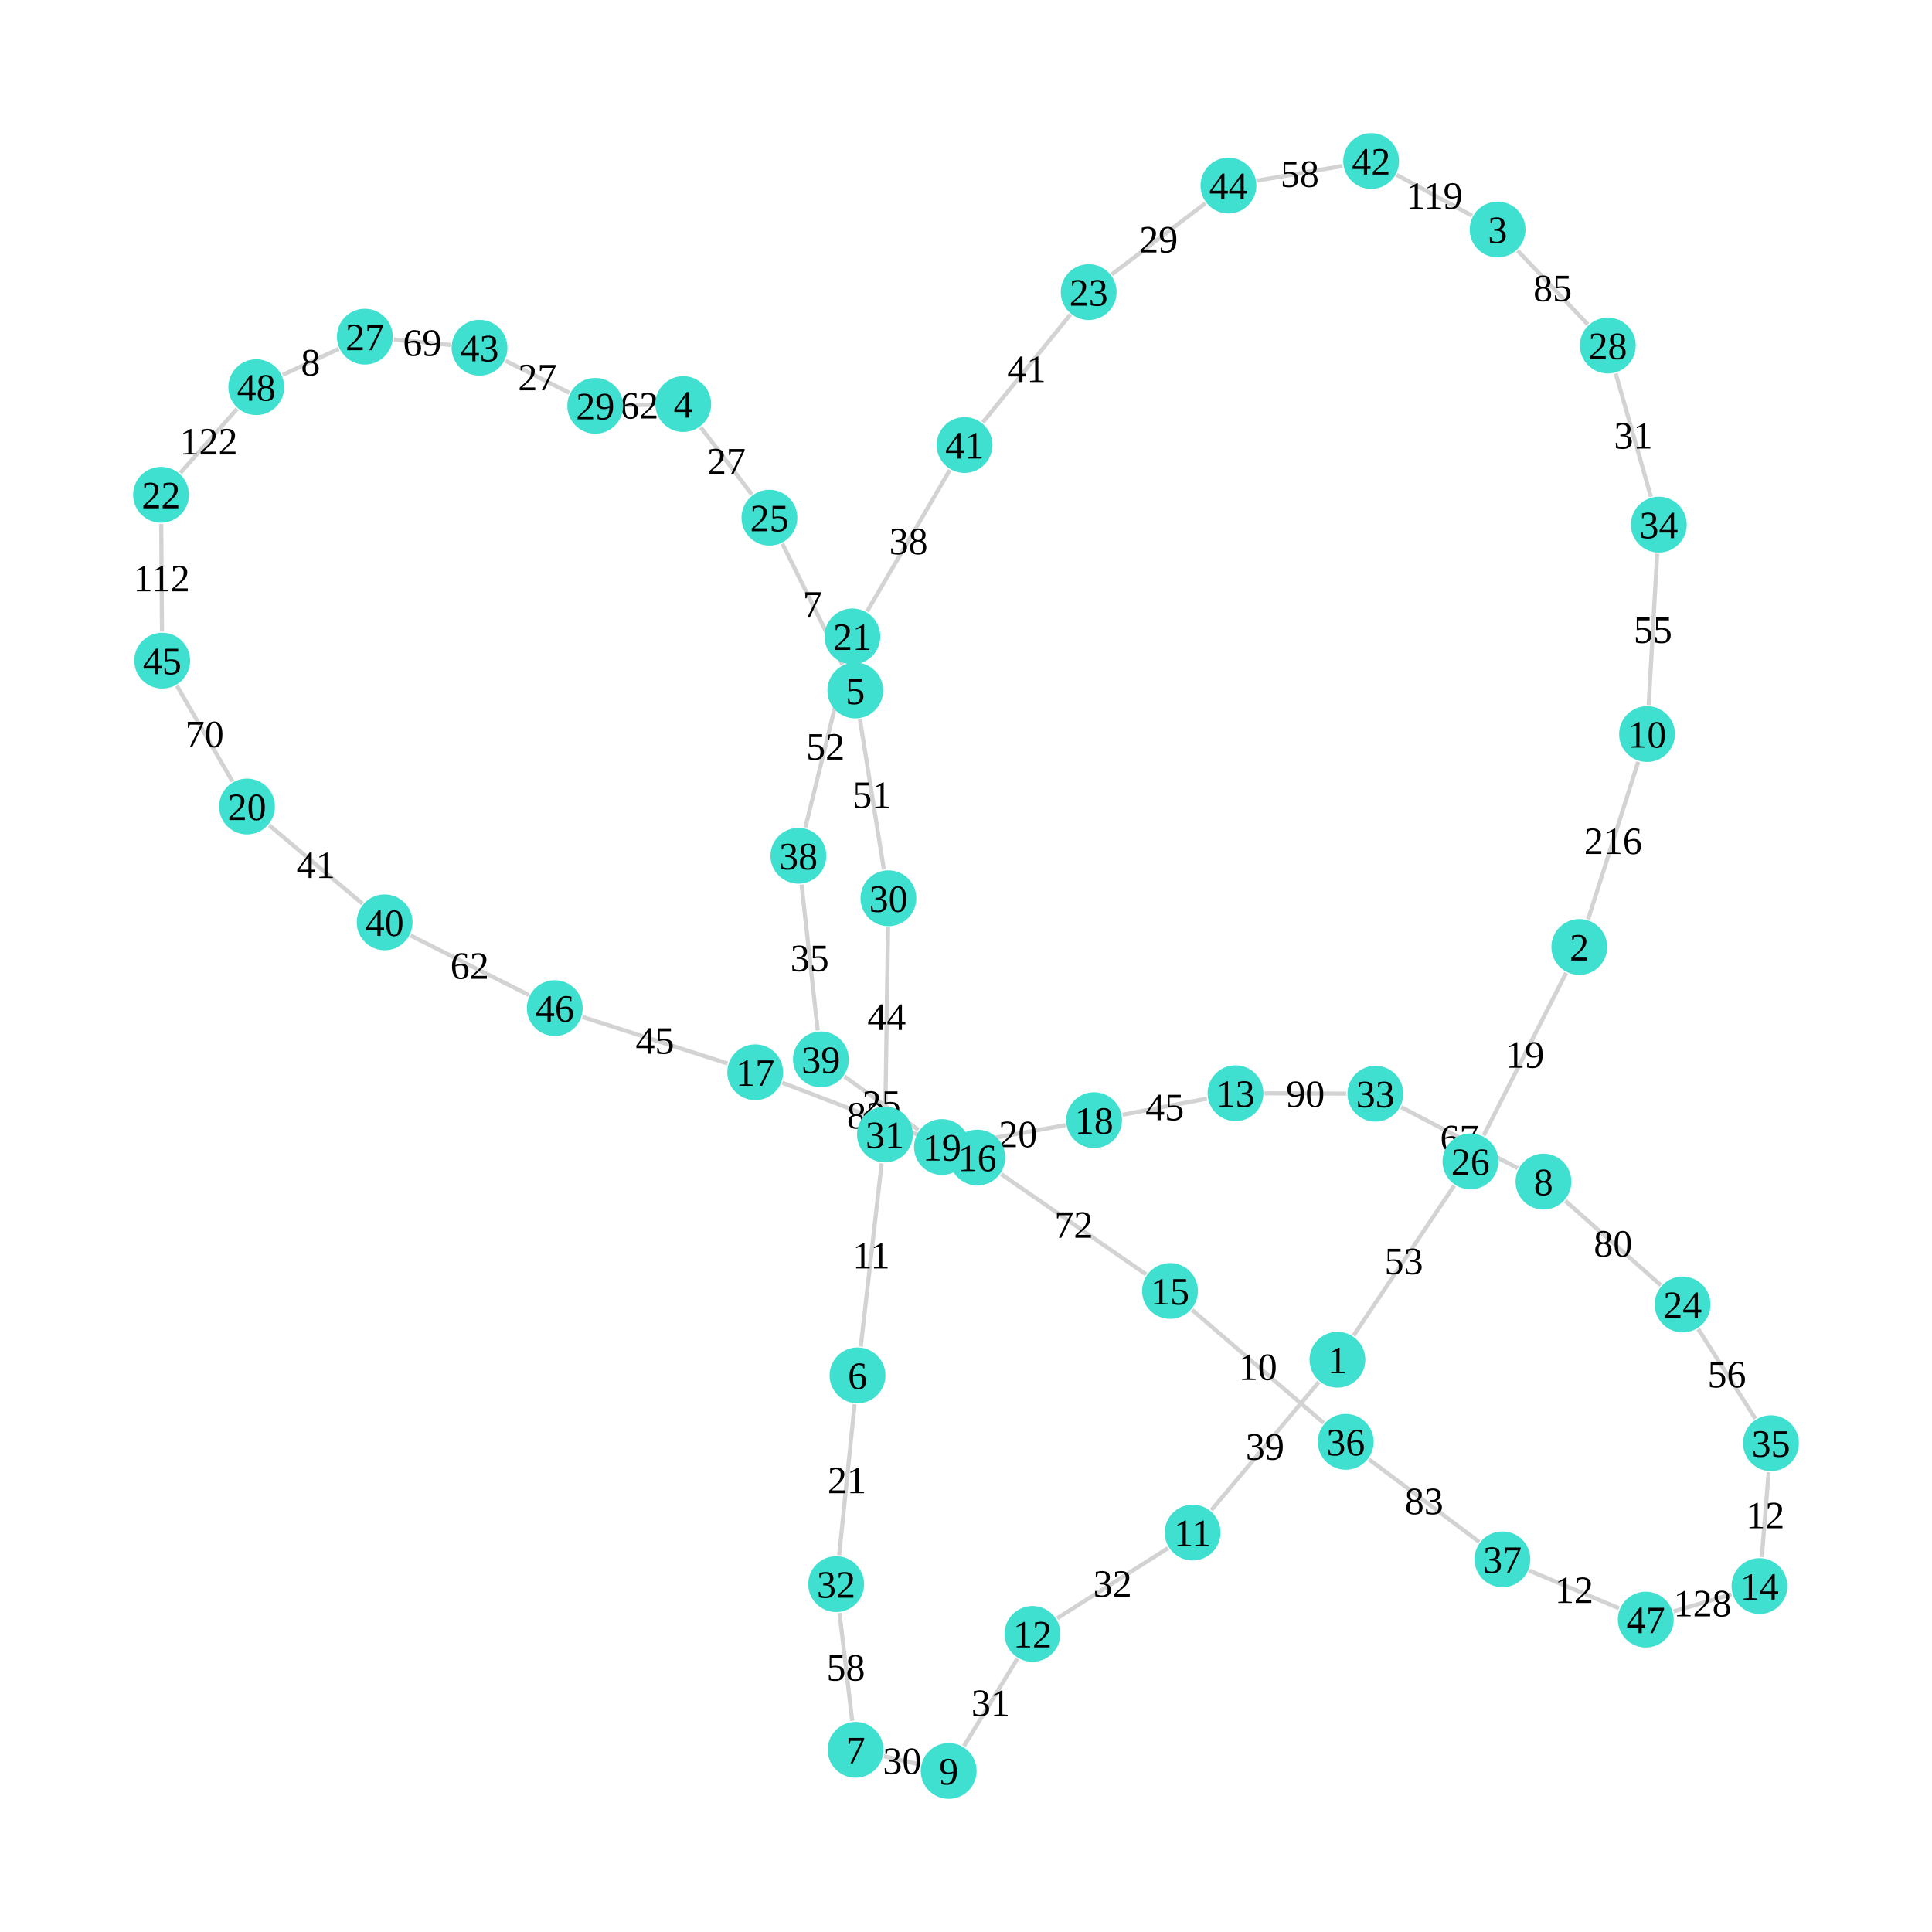
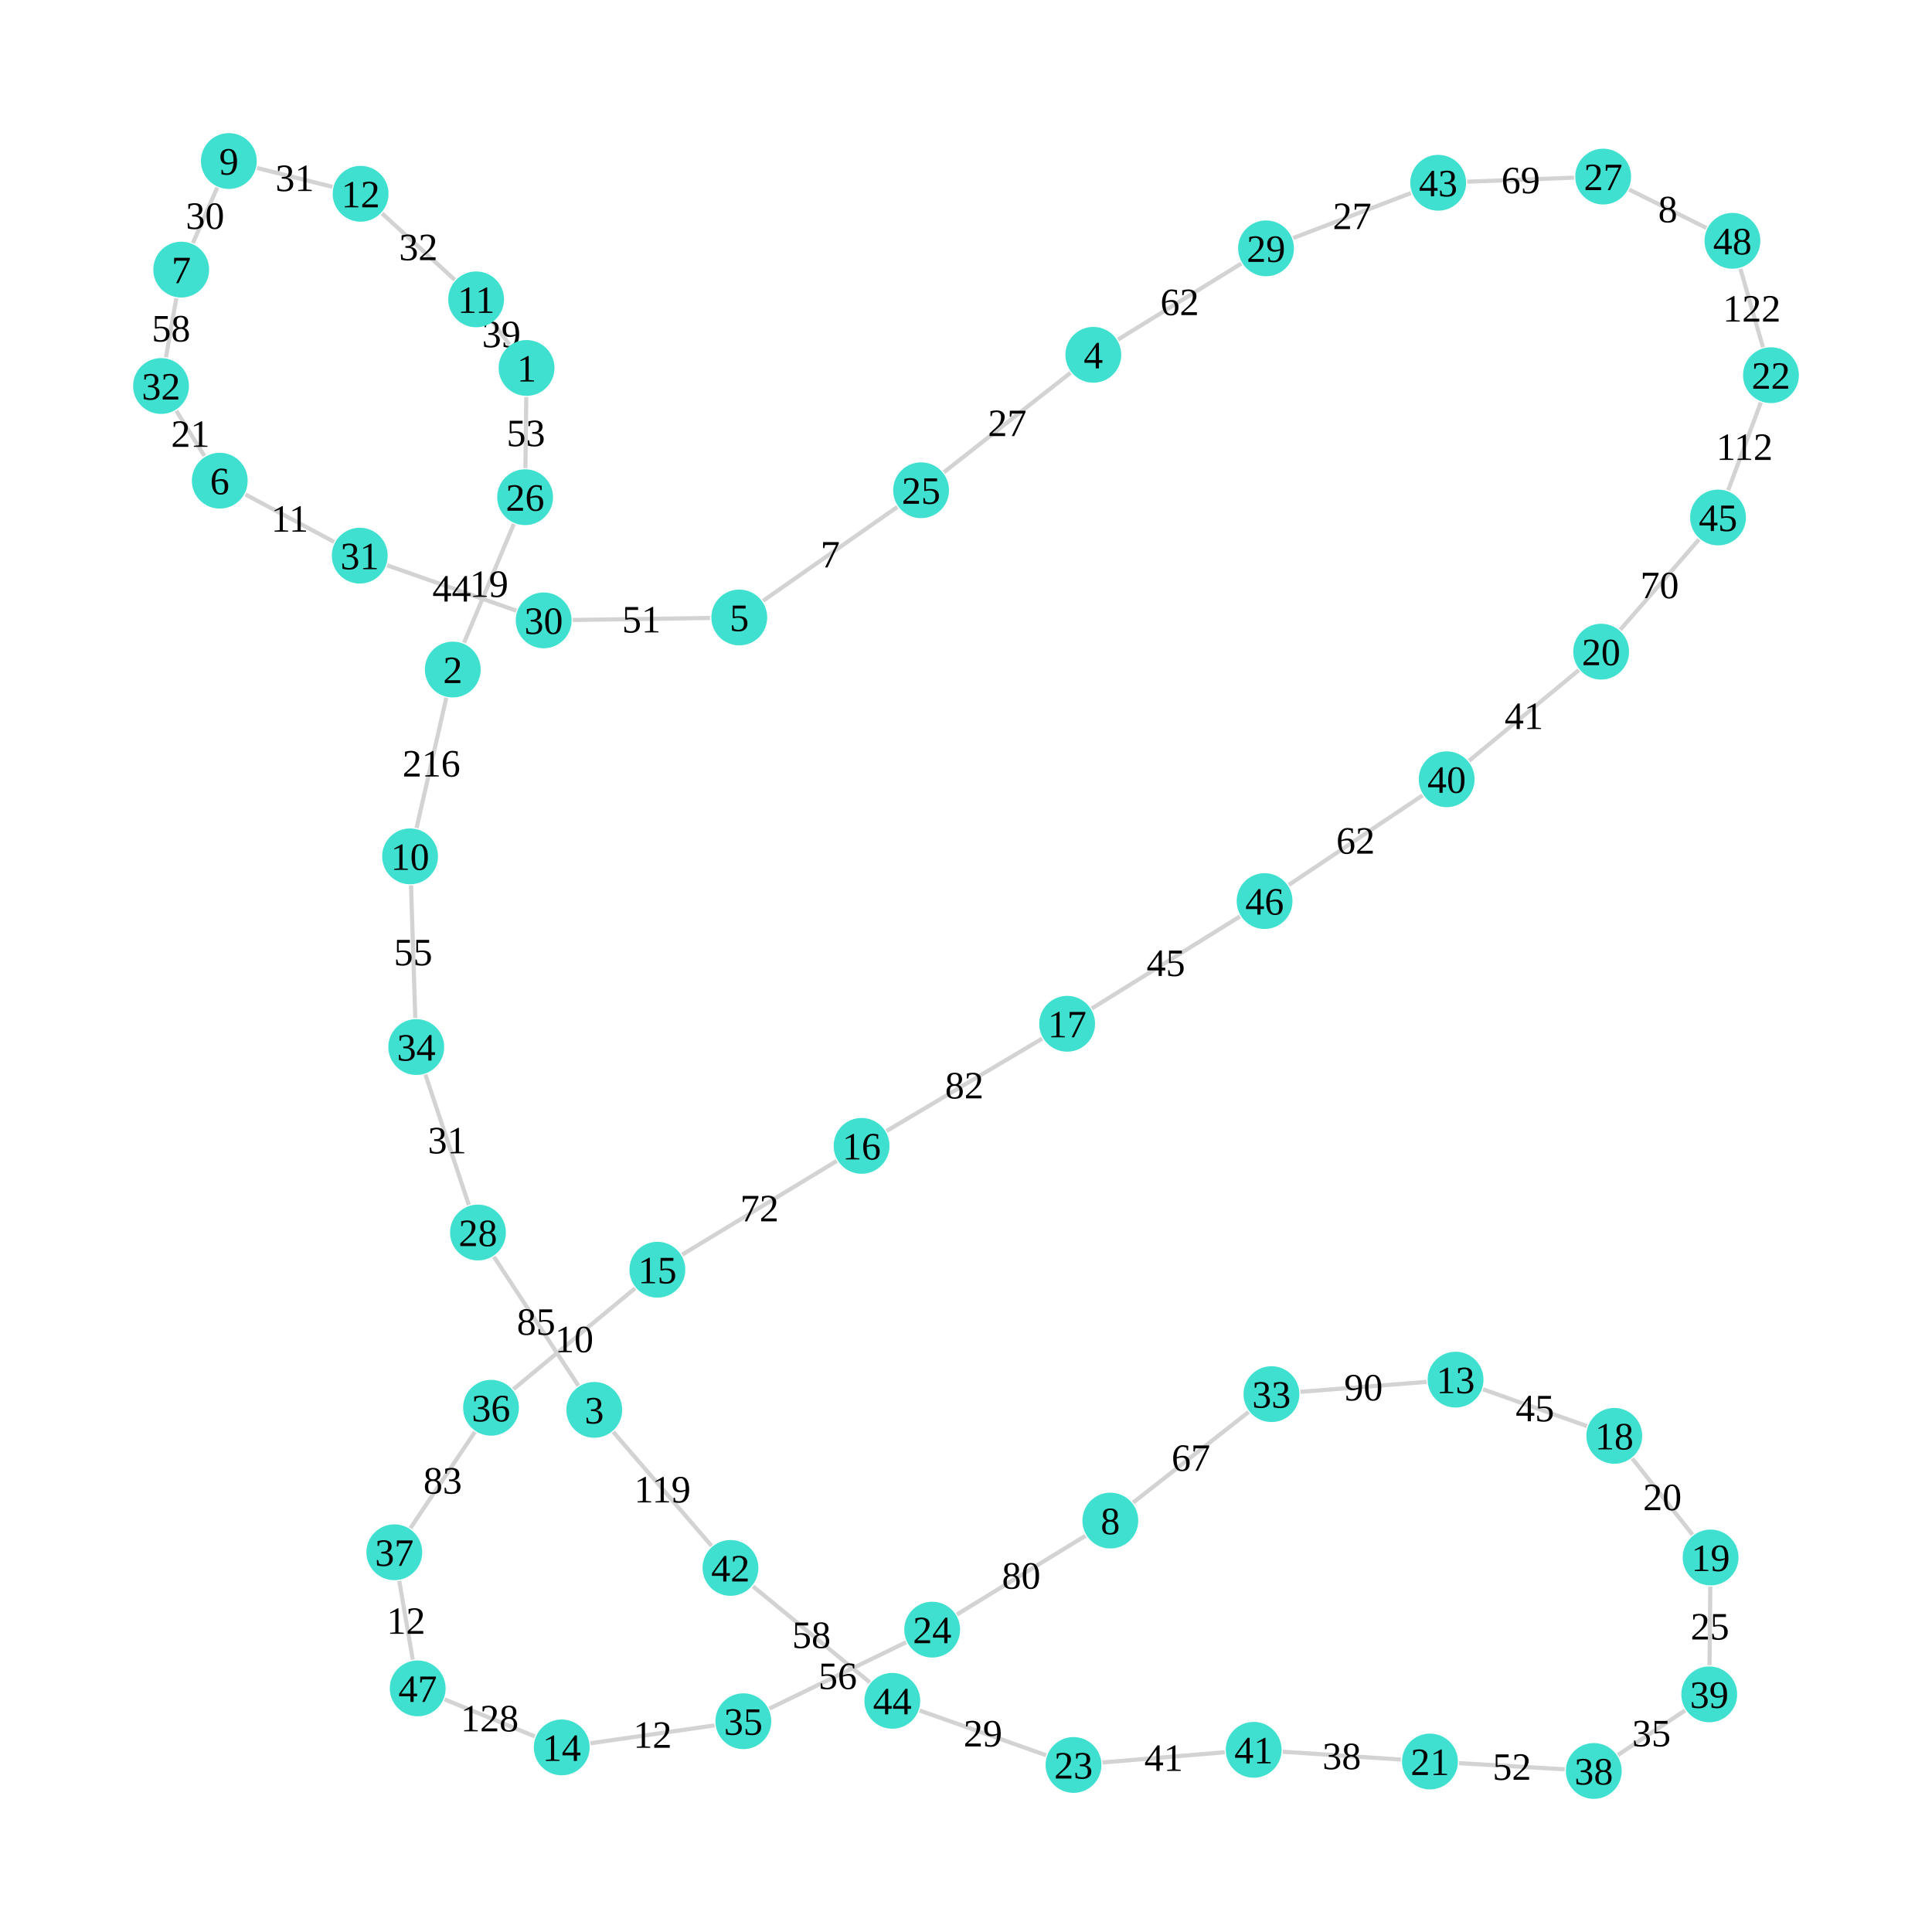
<svg xmlns="http://www.w3.org/2000/svg" xmlns:xlink="http://www.w3.org/1999/xlink" version="1.2" width="200mm" height="200mm" viewBox="0 0 200 200" stroke="none" fill="#000000" stroke-width="0.3" font-size="3.88">
-   <g stroke-width="0.43" fill="#000000" fill-opacity="0.000" stroke="#D3D3D3" id="img-463afce2-1">
-     <path fill="none" d="M136.52,143.07 L 125.39 156.34" />
-     <path fill="none" d="M140.12,138.26 L 150.54 122.73" />
-     <path fill="none" d="M164.4,95.17 L 169.58 78.86" />
-     <path fill="none" d="M162.12,100.71 L 153.58 117.55" />
-     <path fill="none" d="M157.1,25.94 L 164.37 33.59" />
-     <path fill="none" d="M152.39,22.33 L 144.58 18.1" />
-     <path fill="none" d="M72.54,44.23 L 77.83 51.19" />
-     <path fill="none" d="M67.72,41.89 L 64.62 41.95" />
-     <path fill="none" d="M87.2,68.79 L 80.99 56.28" />
-     <path fill="none" d="M89.02,74.45 L 91.5 90.02" />
-     <path fill="none" d="M89.11,139.39 L 91.27 120.43" />
-     <path fill="none" d="M88.47,145.37 L 86.87 161" />
-     <path fill="none" d="M91.5,181.81 L 95.28 182.67" />
-     <path fill="none" d="M88.22,178.15 L 86.91 166.98" />
-     <path fill="none" d="M162.04,124.31 L 171.93 133.05" />
-     <path fill="none" d="M157.12,120.93 L 145.05 114.61" />
-     <path fill="none" d="M99.78,180.77 L 105.32 171.7" />
-     <path fill="none" d="M170.67,72.99 L 171.55 57.31" />
-     <path fill="none" d="M120.92,160.26 L 109.43 167.53" />
-     <path fill="none" d="M124.94,113.73 L 116.21 115.4" />
-     <path fill="none" d="M130.9,113.18 L 139.37 113.21" />
-     <path fill="none" d="M182.38,161.19 L 183.09 152.4" />
-     <path fill="none" d="M179.25,165.04 L 173.25 166.81" />
-     <path fill="none" d="M118.65,131.93 L 103.64 121.54" />
-     <path fill="none" d="M123.41,135.6 L 137.03 147.31" />
-     <path fill="none" d="M98.36,118.75 L 80.98 112.08" />
-     <path fill="none" d="M75.31,110.09 L 60.29 105.27" />
-     <path fill="none" d="M110.3,116.48 L 100.47 118.22" />
-     <path fill="none" d="M95.08,116.97 L 87.42 111.43" />
-     <path fill="none" d="M27.87,85.43 L 37.52 93.55" />
-     <path fill="none" d="M24.06,80.89 L 18.31 70.99" />
-     <path fill="none" d="M87.52,68.8 L 83.37 85.67" />
-     <path fill="none" d="M89.76,63.29 L 98.33 48.66" />
-     <path fill="none" d="M16.69,54.23 L 16.77 65.38" />
-     <path fill="none" d="M18.66,48.97 L 24.54 42.33" />
-     <path fill="none" d="M110.8,32.57 L 101.74 43.73" />
-     <path fill="none" d="M115.09,28.41 L 124.78 21.04" />
-     <path fill="none" d="M175.8,137.58 L 181.72 146.87" />
-     <path fill="none" d="M40.77,35.14 L 46.65 35.71" />
-     <path fill="none" d="M35.05,36.12 L 29.26 38.81" />
-     <path fill="none" d="M167.26,38.66 L 170.9 51.42" />
-     <path fill="none" d="M58.93,40.66 L 52.33 37.35" />
-     <path fill="none" d="M91.93,95.99 L 91.66 114.44" />
-     <path fill="none" d="M141.72,151.07 L 153.13 159.62" />
-     <path fill="none" d="M158.31,162.59 L 167.6 166.49" />
-     <path fill="none" d="M82.98,91.58 L 84.65 106.68" />
-     <path fill="none" d="M42.5,96.84 L 54.74 103" />
-     <path fill="none" d="M138.98,17.18 L 130.13 18.7" />
-   </g>
-   <g stroke-width="0.43" stroke="#D3D3D3" id="img-463afce2-2">
+   <g stroke-width="0.43" fill="#000000" fill-opacity="0.000" stroke="#D3D3D3" id="img-507fe4db-1">
+     <path fill="none" d="M52.73,35.67 L 51.07 33.41" />
+     <path fill="none" d="M54.48,41.1 L 54.39 48.46" />
+     <path fill="none" d="M46.2,72.24 L 43.12 85.72" />
+     <path fill="none" d="M48.04,66.53 L 53.19 54.24" />
+     <path fill="none" d="M59.87,143.44 L 51.13 130.1" />
+     <path fill="none" d="M63.48,148.23 L 73.66 160.03" />
+     <path fill="none" d="M110.82,38.59 L 97.71 48.89" />
+     <path fill="none" d="M115.74,35.15 L 128.5 27.28" />
+     <path fill="none" d="M78.99,62.2 L 92.89 52.48" />
+     <path fill="none" d="M73.52,63.97 L 59.29 64.18" />
+     <path fill="none" d="M25.4,51.18 L 34.59 56.1" />
+     <path fill="none" d="M21.16,47.2 L 18.25 42.52" />
+     <path fill="none" d="M19.97,25.16 L 22.49 19.42" />
+     <path fill="none" d="M18.25,30.88 L 17.18 37" />
+     <path fill="none" d="M112.37,158.98 L 99.06 167.13" />
+     <path fill="none" d="M117.3,155.55 L 129.25 146.17" />
+     <path fill="none" d="M26.61,17.39 L 34.41 19.34" />
+     <path fill="none" d="M42.55,91.65 L 42.99 105.38" />
+     <path fill="none" d="M47.07,28.96 L 39.55 22.09" />
+     <path fill="none" d="M153.52,143.82 L 164.28 147.63" />
+     <path fill="none" d="M147.69,143.05 L 134.62 144.08" />
+     <path fill="none" d="M61.12,180.46 L 73.97 178.61" />
+     <path fill="none" d="M55.36,179.75 L 46.03 175.92" />
+     <path fill="none" d="M70.62,129.88 L 86.62 120.18" />
+     <path fill="none" d="M65.74,133.36 L 53.15 143.81" />
+     <path fill="none" d="M91.78,117.08 L 107.88 107.52" />
+     <path fill="none" d="M113.02,104.4 L 128.36 94.87" />
+     <path fill="none" d="M168.98,150.99 L 175.21 158.87" />
+     <path fill="none" d="M177.05,164.24 L 176.97 172.39" />
+     <path fill="none" d="M163.44,69.37 L 152.07 78.76" />
+     <path fill="none" d="M167.73,65.19 L 175.88 55.84" />
+     <path fill="none" d="M151.03,182.52 L 161.98 183.16" />
+     <path fill="none" d="M145.02,182.15 L 132.78 181.34" />
+     <path fill="none" d="M182.28,41.66 L 178.9 50.75" />
+     <path fill="none" d="M182.5,35.95 L 180.17 27.83" />
+     <path fill="none" d="M114.13,182.45 L 126.79 181.39" />
+     <path fill="none" d="M108.29,181.7 L 95.2 177.07" />
+     <path fill="none" d="M93.79,170.01 L 79.65 176.87" />
+     <path fill="none" d="M162.95,18.39 L 151.88 18.81" />
+     <path fill="none" d="M168.65,19.62 L 176.65 23.6" />
+     <path fill="none" d="M48.53,124.73 L 44.04 111.24" />
+     <path fill="none" d="M133.87,24.64 L 146.06 19.99" />
+     <path fill="none" d="M53.45,63.22 L 40.08 58.52" />
+     <path fill="none" d="M49.16,148.23 L 42.49 158.19" />
+     <path fill="none" d="M41.33,163.65 L 42.73 171.81" />
+     <path fill="none" d="M167.49,181.67 L 174.44 177.06" />
+     <path fill="none" d="M147.26,82.34 L 133.41 91.61" />
+     <path fill="none" d="M77.95,164.22 L 90.05 174.16" />
+   </g>
+   <g stroke-width="0.43" stroke="#D3D3D3" id="img-507fe4db-2">
</g>
-   <g font-size="4" stroke="#000000" stroke-opacity="0.000" fill="#000000" id="img-463afce2-3">
-     <text x="130.95" y="149.7" text-anchor="middle" dy="0.35em">39</text>
-     <text x="145.33" y="130.5" text-anchor="middle" dy="0.35em">53</text>
-     <text x="166.99" y="87.01" text-anchor="middle" dy="0.35em">216</text>
-     <text x="157.85" y="109.13" text-anchor="middle" dy="0.35em">19</text>
-     <text x="160.73" y="29.77" text-anchor="middle" dy="0.35em">85</text>
-     <text x="148.48" y="20.21" text-anchor="middle" dy="0.35em">119</text>
-     <text x="75.19" y="47.71" text-anchor="middle" dy="0.35em">27</text>
-     <text x="66.17" y="41.92" text-anchor="middle" dy="0.35em">62</text>
-     <text x="84.1" y="62.53" text-anchor="middle" dy="0.35em">7</text>
-     <text x="90.26" y="82.23" text-anchor="middle" dy="0.35em">51</text>
-     <text x="90.19" y="129.91" text-anchor="middle" dy="0.35em">11</text>
-     <text x="87.67" y="153.18" text-anchor="middle" dy="0.35em">21</text>
-     <text x="93.39" y="182.24" text-anchor="middle" dy="0.35em">30</text>
-     <text x="87.56" y="172.57" text-anchor="middle" dy="0.35em">58</text>
-     <text x="166.98" y="128.68" text-anchor="middle" dy="0.35em">80</text>
-     <text x="151.08" y="117.77" text-anchor="middle" dy="0.35em">67</text>
-     <text x="102.55" y="176.23" text-anchor="middle" dy="0.35em">31</text>
-     <text x="171.11" y="65.15" text-anchor="middle" dy="0.35em">55</text>
-     <text x="115.17" y="163.89" text-anchor="middle" dy="0.35em">32</text>
-     <text x="120.58" y="114.56" text-anchor="middle" dy="0.35em">45</text>
-     <text x="135.14" y="113.19" text-anchor="middle" dy="0.35em">90</text>
-     <text x="182.74" y="156.8" text-anchor="middle" dy="0.35em">12</text>
-     <text x="176.25" y="165.92" text-anchor="middle" dy="0.35em">128</text>
-     <text x="111.15" y="126.73" text-anchor="middle" dy="0.35em">72</text>
-     <text x="130.22" y="141.45" text-anchor="middle" dy="0.35em">10</text>
-     <text x="89.67" y="115.41" text-anchor="middle" dy="0.35em">82</text>
-     <text x="67.8" y="107.68" text-anchor="middle" dy="0.35em">45</text>
-     <text x="105.38" y="117.35" text-anchor="middle" dy="0.35em">20</text>
-     <text x="91.25" y="114.2" text-anchor="middle" dy="0.35em">25</text>
-     <text x="32.69" y="89.49" text-anchor="middle" dy="0.35em">41</text>
-     <text x="21.18" y="75.94" text-anchor="middle" dy="0.35em">70</text>
-     <text x="85.45" y="77.23" text-anchor="middle" dy="0.35em">52</text>
-     <text x="94.05" y="55.97" text-anchor="middle" dy="0.35em">38</text>
-     <text x="16.73" y="59.81" text-anchor="middle" dy="0.35em">112</text>
-     <text x="21.6" y="45.65" text-anchor="middle" dy="0.35em">122</text>
-     <text x="106.27" y="38.15" text-anchor="middle" dy="0.35em">41</text>
-     <text x="119.93" y="24.73" text-anchor="middle" dy="0.35em">29</text>
-     <text x="178.76" y="142.22" text-anchor="middle" dy="0.35em">56</text>
-     <text x="43.71" y="35.43" text-anchor="middle" dy="0.35em">69</text>
-     <text x="32.15" y="37.46" text-anchor="middle" dy="0.35em">8</text>
-     <text x="169.08" y="45.04" text-anchor="middle" dy="0.35em">31</text>
-     <text x="55.63" y="39.01" text-anchor="middle" dy="0.35em">27</text>
-     <text x="91.79" y="105.22" text-anchor="middle" dy="0.35em">44</text>
-     <text x="147.42" y="155.34" text-anchor="middle" dy="0.35em">83</text>
-     <text x="162.95" y="164.54" text-anchor="middle" dy="0.35em">12</text>
-     <text x="83.82" y="99.13" text-anchor="middle" dy="0.35em">35</text>
-     <text x="48.62" y="99.92" text-anchor="middle" dy="0.35em">62</text>
-     <text x="134.55" y="17.94" text-anchor="middle" dy="0.35em">58</text>
-   </g>
-   <g stroke-width="0" stroke="#000000" stroke-opacity="0.000" fill="#40E0D0" id="img-463afce2-4">
-     <use xlink:href="#img-463afce2-5" x="138.45" y="140.76" />
-     <use xlink:href="#img-463afce2-5" x="163.49" y="98.03" />
-     <use xlink:href="#img-463afce2-5" x="155.03" y="23.76" />
-     <use xlink:href="#img-463afce2-5" x="70.73" y="41.83" />
-     <use xlink:href="#img-463afce2-5" x="88.54" y="71.48" />
-     <use xlink:href="#img-463afce2-5" x="88.77" y="142.38" />
-     <use xlink:href="#img-463afce2-5" x="88.57" y="181.14" />
-     <use xlink:href="#img-463afce2-5" x="159.78" y="122.32" />
-     <use xlink:href="#img-463afce2-5" x="98.21" y="183.33" />
-     <use xlink:href="#img-463afce2-5" x="170.5" y="75.99" />
-     <use xlink:href="#img-463afce2-5" x="123.46" y="158.65" />
-     <use xlink:href="#img-463afce2-5" x="106.88" y="169.14" />
-     <use xlink:href="#img-463afce2-5" x="127.9" y="113.17" />
-     <use xlink:href="#img-463afce2-5" x="182.14" y="164.19" />
-     <use xlink:href="#img-463afce2-5" x="121.12" y="133.64" />
-     <use xlink:href="#img-463afce2-5" x="101.17" y="119.83" />
-     <use xlink:href="#img-463afce2-5" x="78.18" y="111" />
-     <use xlink:href="#img-463afce2-5" x="113.26" y="115.96" />
-     <use xlink:href="#img-463afce2-5" x="97.51" y="118.74" />
-     <use xlink:href="#img-463afce2-5" x="25.57" y="83.49" />
-     <use xlink:href="#img-463afce2-5" x="88.24" y="65.88" />
-     <use xlink:href="#img-463afce2-5" x="16.67" y="51.22" />
-     <use xlink:href="#img-463afce2-5" x="112.7" y="30.24" />
-     <use xlink:href="#img-463afce2-5" x="174.18" y="135.04" />
-     <use xlink:href="#img-463afce2-5" x="79.65" y="53.59" />
-     <use xlink:href="#img-463afce2-5" x="152.22" y="120.23" />
-     <use xlink:href="#img-463afce2-5" x="37.77" y="34.85" />
-     <use xlink:href="#img-463afce2-5" x="166.44" y="35.77" />
-     <use xlink:href="#img-463afce2-5" x="61.62" y="42.01" />
-     <use xlink:href="#img-463afce2-5" x="91.97" y="92.99" />
-     <use xlink:href="#img-463afce2-5" x="91.61" y="117.44" />
-     <use xlink:href="#img-463afce2-5" x="86.56" y="163.99" />
-     <use xlink:href="#img-463afce2-5" x="142.38" y="113.22" />
-     <use xlink:href="#img-463afce2-5" x="171.72" y="54.31" />
-     <use xlink:href="#img-463afce2-5" x="183.33" y="149.4" />
-     <use xlink:href="#img-463afce2-5" x="139.31" y="149.26" />
-     <use xlink:href="#img-463afce2-5" x="155.53" y="161.42" />
-     <use xlink:href="#img-463afce2-5" x="82.65" y="88.59" />
-     <use xlink:href="#img-463afce2-5" x="84.98" y="109.67" />
-     <use xlink:href="#img-463afce2-5" x="39.82" y="95.48" />
-     <use xlink:href="#img-463afce2-5" x="99.85" y="46.07" />
-     <use xlink:href="#img-463afce2-5" x="141.94" y="16.67" />
-     <use xlink:href="#img-463afce2-5" x="49.64" y="36" />
-     <use xlink:href="#img-463afce2-5" x="127.17" y="19.21" />
-     <use xlink:href="#img-463afce2-5" x="16.79" y="68.39" />
-     <use xlink:href="#img-463afce2-5" x="57.43" y="104.36" />
-     <use xlink:href="#img-463afce2-5" x="170.37" y="167.66" />
-     <use xlink:href="#img-463afce2-5" x="26.53" y="40.08" />
-   </g>
-   <g font-size="4" stroke="#000000" stroke-opacity="0.000" fill="#000000" id="img-463afce2-6">
-     <text x="138.45" y="140.76" text-anchor="middle" dy="0.35em">1</text>
-     <text x="163.49" y="98.03" text-anchor="middle" dy="0.35em">2</text>
-     <text x="155.03" y="23.76" text-anchor="middle" dy="0.35em">3</text>
-     <text x="70.73" y="41.83" text-anchor="middle" dy="0.35em">4</text>
-     <text x="88.54" y="71.48" text-anchor="middle" dy="0.35em">5</text>
-     <text x="88.77" y="142.38" text-anchor="middle" dy="0.35em">6</text>
-     <text x="88.57" y="181.14" text-anchor="middle" dy="0.35em">7</text>
-     <text x="159.78" y="122.32" text-anchor="middle" dy="0.35em">8</text>
-     <text x="98.21" y="183.33" text-anchor="middle" dy="0.35em">9</text>
-     <text x="170.5" y="75.99" text-anchor="middle" dy="0.35em">10</text>
-     <text x="123.46" y="158.65" text-anchor="middle" dy="0.35em">11</text>
-     <text x="106.88" y="169.14" text-anchor="middle" dy="0.35em">12</text>
-     <text x="127.9" y="113.17" text-anchor="middle" dy="0.35em">13</text>
-     <text x="182.14" y="164.19" text-anchor="middle" dy="0.35em">14</text>
-     <text x="121.12" y="133.64" text-anchor="middle" dy="0.35em">15</text>
-     <text x="101.17" y="119.83" text-anchor="middle" dy="0.35em">16</text>
-     <text x="78.18" y="111" text-anchor="middle" dy="0.35em">17</text>
-     <text x="113.26" y="115.96" text-anchor="middle" dy="0.35em">18</text>
-     <text x="97.51" y="118.74" text-anchor="middle" dy="0.35em">19</text>
-     <text x="25.57" y="83.49" text-anchor="middle" dy="0.35em">20</text>
-     <text x="88.24" y="65.88" text-anchor="middle" dy="0.35em">21</text>
-     <text x="16.67" y="51.22" text-anchor="middle" dy="0.35em">22</text>
-     <text x="112.7" y="30.24" text-anchor="middle" dy="0.35em">23</text>
-     <text x="174.18" y="135.04" text-anchor="middle" dy="0.35em">24</text>
-     <text x="79.65" y="53.59" text-anchor="middle" dy="0.35em">25</text>
-     <text x="152.22" y="120.23" text-anchor="middle" dy="0.35em">26</text>
-     <text x="37.77" y="34.85" text-anchor="middle" dy="0.35em">27</text>
-     <text x="166.44" y="35.77" text-anchor="middle" dy="0.35em">28</text>
-     <text x="61.62" y="42.01" text-anchor="middle" dy="0.35em">29</text>
-     <text x="91.97" y="92.99" text-anchor="middle" dy="0.35em">30</text>
-     <text x="91.61" y="117.44" text-anchor="middle" dy="0.35em">31</text>
-     <text x="86.56" y="163.99" text-anchor="middle" dy="0.35em">32</text>
-     <text x="142.38" y="113.22" text-anchor="middle" dy="0.35em">33</text>
-     <text x="171.72" y="54.31" text-anchor="middle" dy="0.35em">34</text>
-     <text x="183.33" y="149.4" text-anchor="middle" dy="0.35em">35</text>
-     <text x="139.31" y="149.26" text-anchor="middle" dy="0.35em">36</text>
-     <text x="155.53" y="161.42" text-anchor="middle" dy="0.35em">37</text>
-     <text x="82.65" y="88.59" text-anchor="middle" dy="0.35em">38</text>
-     <text x="84.98" y="109.67" text-anchor="middle" dy="0.35em">39</text>
-     <text x="39.82" y="95.48" text-anchor="middle" dy="0.35em">40</text>
-     <text x="99.85" y="46.07" text-anchor="middle" dy="0.35em">41</text>
-     <text x="141.94" y="16.67" text-anchor="middle" dy="0.35em">42</text>
-     <text x="49.64" y="36" text-anchor="middle" dy="0.35em">43</text>
-     <text x="127.17" y="19.21" text-anchor="middle" dy="0.35em">44</text>
-     <text x="16.79" y="68.39" text-anchor="middle" dy="0.35em">45</text>
-     <text x="57.43" y="104.36" text-anchor="middle" dy="0.35em">46</text>
-     <text x="170.37" y="167.66" text-anchor="middle" dy="0.35em">47</text>
-     <text x="26.53" y="40.08" text-anchor="middle" dy="0.35em">48</text>
+   <g font-size="4" stroke="#000000" stroke-opacity="0.000" fill="#000000" id="img-507fe4db-3">
+     <text x="51.9" y="34.54" text-anchor="middle" dy="0.35em">39</text>
+     <text x="54.44" y="44.78" text-anchor="middle" dy="0.35em">53</text>
+     <text x="44.66" y="78.98" text-anchor="middle" dy="0.35em">216</text>
+     <text x="50.62" y="60.39" text-anchor="middle" dy="0.35em">19</text>
+     <text x="55.5" y="136.77" text-anchor="middle" dy="0.35em">85</text>
+     <text x="68.57" y="154.13" text-anchor="middle" dy="0.35em">119</text>
+     <text x="104.27" y="43.74" text-anchor="middle" dy="0.35em">27</text>
+     <text x="122.12" y="31.22" text-anchor="middle" dy="0.35em">62</text>
+     <text x="85.94" y="57.34" text-anchor="middle" dy="0.35em">7</text>
+     <text x="66.4" y="64.07" text-anchor="middle" dy="0.35em">51</text>
+     <text x="29.99" y="53.64" text-anchor="middle" dy="0.35em">11</text>
+     <text x="19.71" y="44.86" text-anchor="middle" dy="0.35em">21</text>
+     <text x="21.23" y="22.29" text-anchor="middle" dy="0.35em">30</text>
+     <text x="17.71" y="33.94" text-anchor="middle" dy="0.35em">58</text>
+     <text x="105.72" y="163.05" text-anchor="middle" dy="0.35em">80</text>
+     <text x="123.28" y="150.86" text-anchor="middle" dy="0.35em">67</text>
+     <text x="30.51" y="18.37" text-anchor="middle" dy="0.35em">31</text>
+     <text x="42.77" y="98.52" text-anchor="middle" dy="0.35em">55</text>
+     <text x="43.31" y="25.53" text-anchor="middle" dy="0.35em">32</text>
+     <text x="158.9" y="145.73" text-anchor="middle" dy="0.35em">45</text>
+     <text x="141.15" y="143.57" text-anchor="middle" dy="0.35em">90</text>
+     <text x="67.55" y="179.53" text-anchor="middle" dy="0.35em">12</text>
+     <text x="50.69" y="177.83" text-anchor="middle" dy="0.35em">128</text>
+     <text x="78.62" y="125.03" text-anchor="middle" dy="0.35em">72</text>
+     <text x="59.44" y="138.58" text-anchor="middle" dy="0.35em">10</text>
+     <text x="99.83" y="112.3" text-anchor="middle" dy="0.35em">82</text>
+     <text x="120.69" y="99.63" text-anchor="middle" dy="0.35em">45</text>
+     <text x="172.09" y="154.93" text-anchor="middle" dy="0.35em">20</text>
+     <text x="177.01" y="168.32" text-anchor="middle" dy="0.35em">25</text>
+     <text x="157.75" y="74.07" text-anchor="middle" dy="0.35em">41</text>
+     <text x="171.8" y="60.52" text-anchor="middle" dy="0.35em">70</text>
+     <text x="156.51" y="182.84" text-anchor="middle" dy="0.35em">52</text>
+     <text x="138.9" y="181.74" text-anchor="middle" dy="0.35em">38</text>
+     <text x="180.59" y="46.21" text-anchor="middle" dy="0.35em">112</text>
+     <text x="181.34" y="31.89" text-anchor="middle" dy="0.35em">122</text>
+     <text x="120.46" y="181.92" text-anchor="middle" dy="0.35em">41</text>
+     <text x="101.75" y="179.39" text-anchor="middle" dy="0.35em">29</text>
+     <text x="86.72" y="173.44" text-anchor="middle" dy="0.35em">56</text>
+     <text x="157.42" y="18.6" text-anchor="middle" dy="0.35em">69</text>
+     <text x="172.65" y="21.61" text-anchor="middle" dy="0.35em">8</text>
+     <text x="46.29" y="117.99" text-anchor="middle" dy="0.35em">31</text>
+     <text x="139.97" y="22.31" text-anchor="middle" dy="0.35em">27</text>
+     <text x="46.76" y="60.87" text-anchor="middle" dy="0.35em">44</text>
+     <text x="45.83" y="153.21" text-anchor="middle" dy="0.35em">83</text>
+     <text x="42.03" y="167.73" text-anchor="middle" dy="0.35em">12</text>
+     <text x="170.96" y="179.37" text-anchor="middle" dy="0.35em">35</text>
+     <text x="140.33" y="86.97" text-anchor="middle" dy="0.35em">62</text>
+     <text x="84" y="169.19" text-anchor="middle" dy="0.35em">58</text>
+   </g>
+   <g stroke-width="0" stroke="#000000" stroke-opacity="0.000" fill="#40E0D0" id="img-507fe4db-4">
+     <use xlink:href="#img-507fe4db-5" x="54.51" y="38.09" />
+     <use xlink:href="#img-507fe4db-5" x="46.87" y="69.31" />
+     <use xlink:href="#img-507fe4db-5" x="61.52" y="145.95" />
+     <use xlink:href="#img-507fe4db-5" x="113.18" y="36.73" />
+     <use xlink:href="#img-507fe4db-5" x="76.53" y="63.92" />
+     <use xlink:href="#img-507fe4db-5" x="22.75" y="49.76" />
+     <use xlink:href="#img-507fe4db-5" x="18.76" y="27.91" />
+     <use xlink:href="#img-507fe4db-5" x="114.94" y="157.41" />
+     <use xlink:href="#img-507fe4db-5" x="23.69" y="16.67" />
+     <use xlink:href="#img-507fe4db-5" x="42.45" y="88.65" />
+     <use xlink:href="#img-507fe4db-5" x="49.29" y="30.99" />
+     <use xlink:href="#img-507fe4db-5" x="37.33" y="20.06" />
+     <use xlink:href="#img-507fe4db-5" x="150.68" y="142.82" />
+     <use xlink:href="#img-507fe4db-5" x="58.15" y="180.89" />
+     <use xlink:href="#img-507fe4db-5" x="68.05" y="131.44" />
+     <use xlink:href="#img-507fe4db-5" x="89.19" y="118.62" />
+     <use xlink:href="#img-507fe4db-5" x="110.47" y="105.98" />
+     <use xlink:href="#img-507fe4db-5" x="167.11" y="148.64" />
+     <use xlink:href="#img-507fe4db-5" x="177.08" y="161.23" />
+     <use xlink:href="#img-507fe4db-5" x="165.75" y="67.46" />
+     <use xlink:href="#img-507fe4db-5" x="148.03" y="182.35" />
+     <use xlink:href="#img-507fe4db-5" x="183.33" y="38.84" />
+     <use xlink:href="#img-507fe4db-5" x="111.13" y="182.71" />
+     <use xlink:href="#img-507fe4db-5" x="96.5" y="168.7" />
+     <use xlink:href="#img-507fe4db-5" x="95.35" y="50.75" />
+     <use xlink:href="#img-507fe4db-5" x="54.36" y="51.47" />
+     <use xlink:href="#img-507fe4db-5" x="165.96" y="18.28" />
+     <use xlink:href="#img-507fe4db-5" x="49.48" y="127.59" />
+     <use xlink:href="#img-507fe4db-5" x="131.06" y="25.71" />
+     <use xlink:href="#img-507fe4db-5" x="56.28" y="64.22" />
+     <use xlink:href="#img-507fe4db-5" x="37.24" y="57.52" />
+     <use xlink:href="#img-507fe4db-5" x="16.67" y="39.96" />
+     <use xlink:href="#img-507fe4db-5" x="131.62" y="144.32" />
+     <use xlink:href="#img-507fe4db-5" x="43.09" y="108.39" />
+     <use xlink:href="#img-507fe4db-5" x="76.95" y="178.18" />
+     <use xlink:href="#img-507fe4db-5" x="50.83" y="145.73" />
+     <use xlink:href="#img-507fe4db-5" x="40.82" y="160.69" />
+     <use xlink:href="#img-507fe4db-5" x="164.99" y="183.33" />
+     <use xlink:href="#img-507fe4db-5" x="176.94" y="175.4" />
+     <use xlink:href="#img-507fe4db-5" x="149.76" y="80.67" />
+     <use xlink:href="#img-507fe4db-5" x="129.78" y="181.14" />
+     <use xlink:href="#img-507fe4db-5" x="75.62" y="162.31" />
+     <use xlink:href="#img-507fe4db-5" x="148.88" y="18.92" />
+     <use xlink:href="#img-507fe4db-5" x="92.37" y="176.07" />
+     <use xlink:href="#img-507fe4db-5" x="177.85" y="53.57" />
+     <use xlink:href="#img-507fe4db-5" x="130.91" y="93.28" />
+     <use xlink:href="#img-507fe4db-5" x="43.24" y="174.78" />
+     <use xlink:href="#img-507fe4db-5" x="179.34" y="24.93" />
+   </g>
+   <g font-size="4" stroke="#000000" stroke-opacity="0.000" fill="#000000" id="img-507fe4db-6">
+     <text x="54.51" y="38.09" text-anchor="middle" dy="0.35em">1</text>
+     <text x="46.87" y="69.31" text-anchor="middle" dy="0.35em">2</text>
+     <text x="61.52" y="145.95" text-anchor="middle" dy="0.35em">3</text>
+     <text x="113.18" y="36.73" text-anchor="middle" dy="0.35em">4</text>
+     <text x="76.53" y="63.92" text-anchor="middle" dy="0.35em">5</text>
+     <text x="22.75" y="49.76" text-anchor="middle" dy="0.35em">6</text>
+     <text x="18.76" y="27.91" text-anchor="middle" dy="0.35em">7</text>
+     <text x="114.94" y="157.41" text-anchor="middle" dy="0.35em">8</text>
+     <text x="23.69" y="16.67" text-anchor="middle" dy="0.35em">9</text>
+     <text x="42.45" y="88.65" text-anchor="middle" dy="0.35em">10</text>
+     <text x="49.29" y="30.99" text-anchor="middle" dy="0.35em">11</text>
+     <text x="37.33" y="20.06" text-anchor="middle" dy="0.35em">12</text>
+     <text x="150.68" y="142.82" text-anchor="middle" dy="0.35em">13</text>
+     <text x="58.15" y="180.89" text-anchor="middle" dy="0.35em">14</text>
+     <text x="68.05" y="131.44" text-anchor="middle" dy="0.35em">15</text>
+     <text x="89.19" y="118.62" text-anchor="middle" dy="0.35em">16</text>
+     <text x="110.47" y="105.98" text-anchor="middle" dy="0.35em">17</text>
+     <text x="167.11" y="148.64" text-anchor="middle" dy="0.35em">18</text>
+     <text x="177.08" y="161.23" text-anchor="middle" dy="0.35em">19</text>
+     <text x="165.75" y="67.46" text-anchor="middle" dy="0.35em">20</text>
+     <text x="148.03" y="182.35" text-anchor="middle" dy="0.35em">21</text>
+     <text x="183.33" y="38.84" text-anchor="middle" dy="0.35em">22</text>
+     <text x="111.13" y="182.71" text-anchor="middle" dy="0.35em">23</text>
+     <text x="96.5" y="168.7" text-anchor="middle" dy="0.35em">24</text>
+     <text x="95.35" y="50.75" text-anchor="middle" dy="0.35em">25</text>
+     <text x="54.36" y="51.47" text-anchor="middle" dy="0.35em">26</text>
+     <text x="165.96" y="18.28" text-anchor="middle" dy="0.35em">27</text>
+     <text x="49.48" y="127.59" text-anchor="middle" dy="0.35em">28</text>
+     <text x="131.06" y="25.71" text-anchor="middle" dy="0.35em">29</text>
+     <text x="56.28" y="64.22" text-anchor="middle" dy="0.35em">30</text>
+     <text x="37.24" y="57.52" text-anchor="middle" dy="0.35em">31</text>
+     <text x="16.67" y="39.96" text-anchor="middle" dy="0.35em">32</text>
+     <text x="131.62" y="144.32" text-anchor="middle" dy="0.35em">33</text>
+     <text x="43.09" y="108.39" text-anchor="middle" dy="0.35em">34</text>
+     <text x="76.95" y="178.18" text-anchor="middle" dy="0.35em">35</text>
+     <text x="50.83" y="145.73" text-anchor="middle" dy="0.35em">36</text>
+     <text x="40.82" y="160.69" text-anchor="middle" dy="0.35em">37</text>
+     <text x="164.99" y="183.33" text-anchor="middle" dy="0.35em">38</text>
+     <text x="176.94" y="175.4" text-anchor="middle" dy="0.35em">39</text>
+     <text x="149.76" y="80.67" text-anchor="middle" dy="0.35em">40</text>
+     <text x="129.78" y="181.14" text-anchor="middle" dy="0.35em">41</text>
+     <text x="75.62" y="162.31" text-anchor="middle" dy="0.35em">42</text>
+     <text x="148.88" y="18.92" text-anchor="middle" dy="0.35em">43</text>
+     <text x="92.37" y="176.07" text-anchor="middle" dy="0.35em">44</text>
+     <text x="177.85" y="53.57" text-anchor="middle" dy="0.35em">45</text>
+     <text x="130.91" y="93.28" text-anchor="middle" dy="0.35em">46</text>
+     <text x="43.24" y="174.78" text-anchor="middle" dy="0.35em">47</text>
+     <text x="179.34" y="24.93" text-anchor="middle" dy="0.35em">48</text>
  </g>
  <defs>
-     <g id="img-463afce2-5">
+     <g id="img-507fe4db-5">
      <circle cx="0" cy="0" r="2.89" />
    </g>
  </defs>
</svg>
